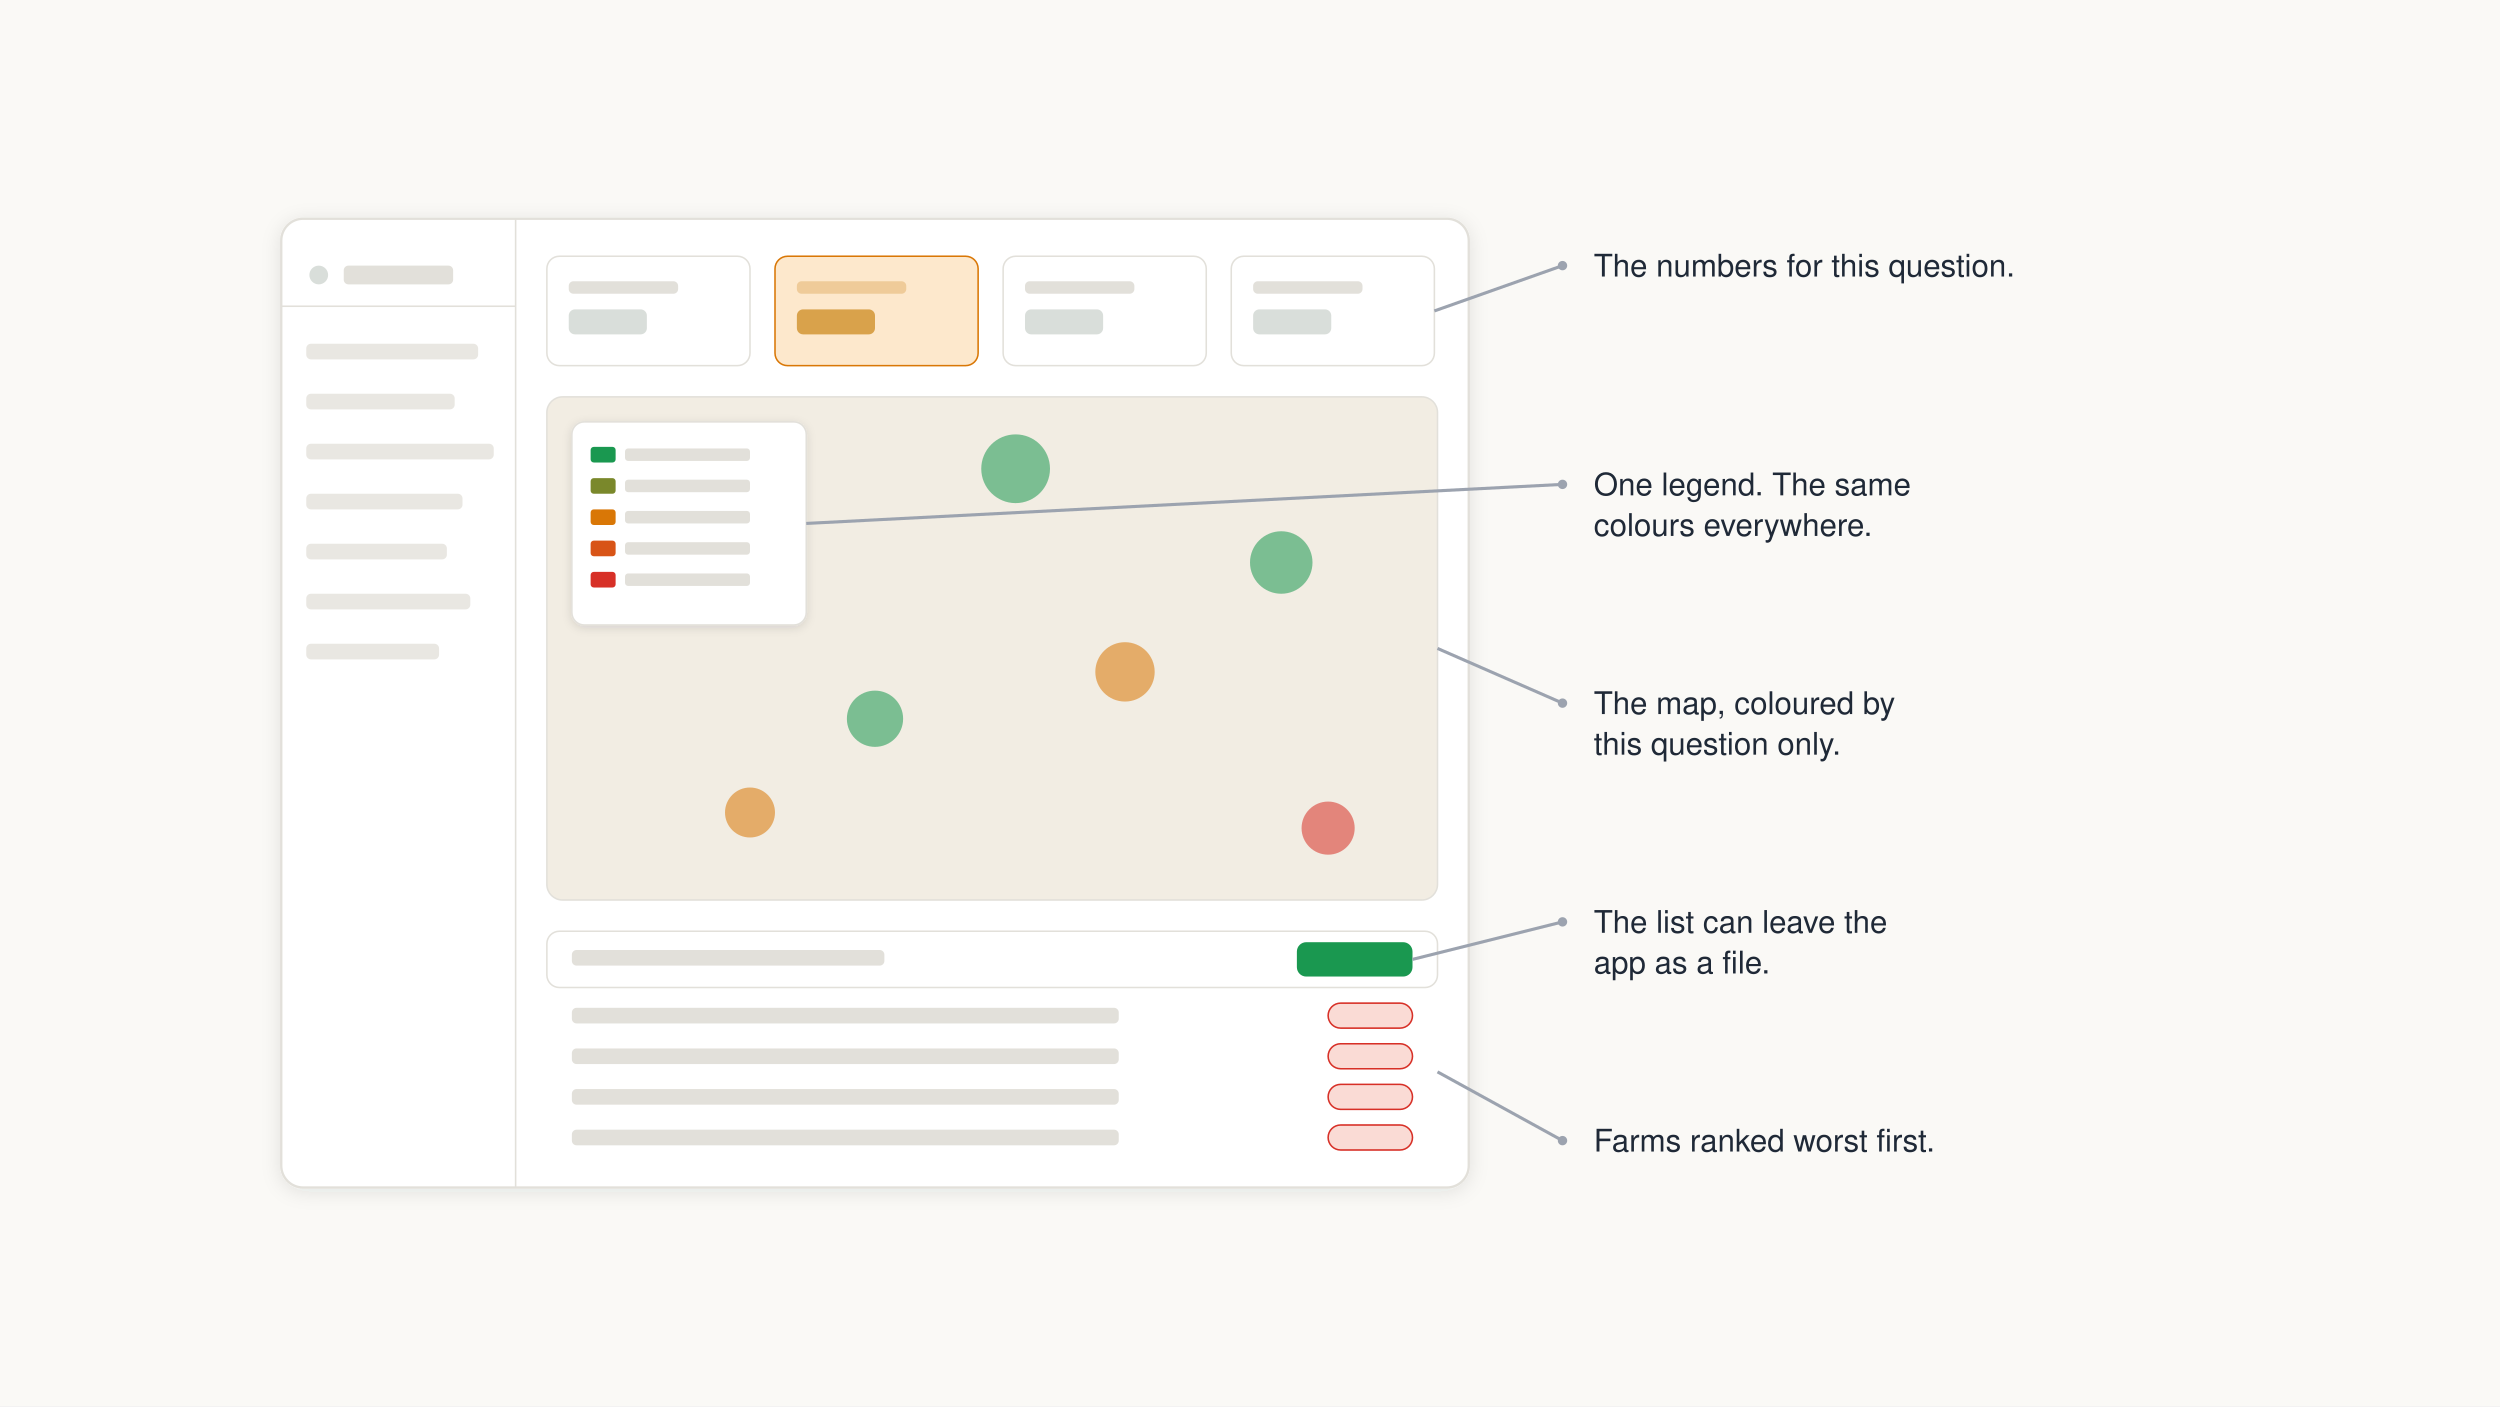
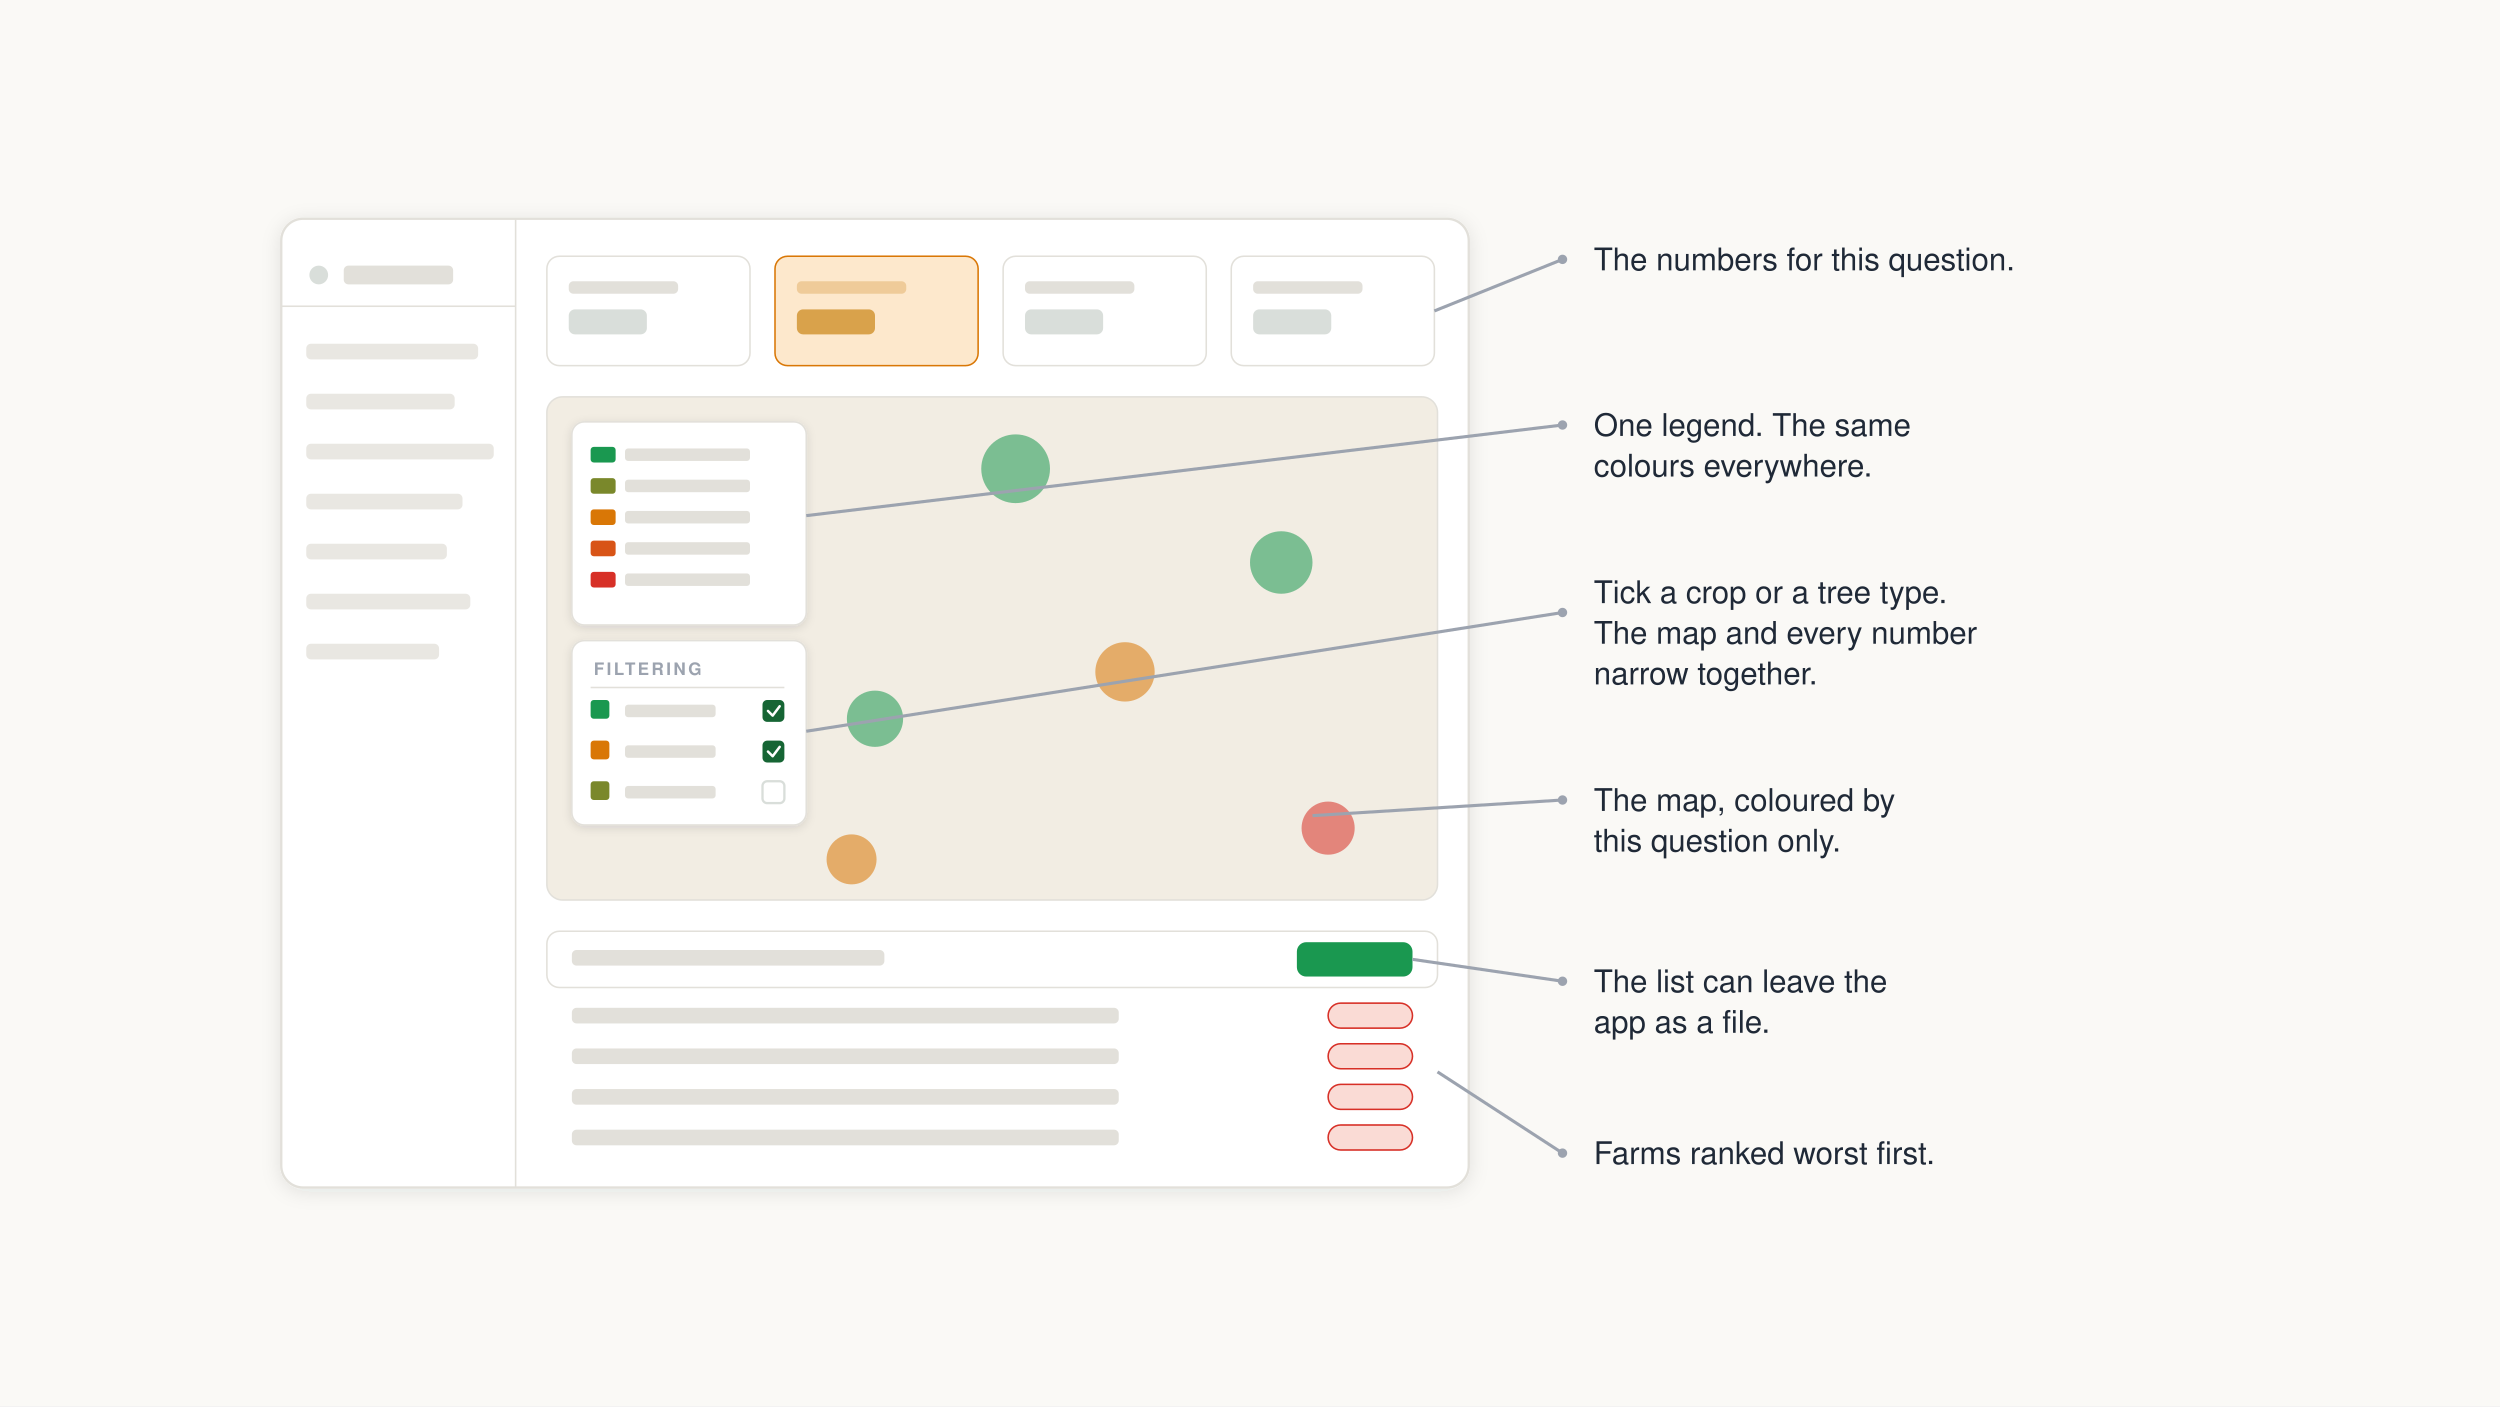
<svg xmlns="http://www.w3.org/2000/svg" width="1600" height="900" viewBox="0 0 1600 900">
  <defs>
    <filter id="softShadowM" x="-20%" y="-20%" width="140%" height="140%">
      <feDropShadow dx="0" dy="2" stdDeviation="6" flood-color="#1F2937" flood-opacity="0.10" />
    </filter>
    <filter id="softShadowL" x="-30%" y="-30%" width="160%" height="160%">
      <feDropShadow dx="0" dy="1.5" stdDeviation="3" flood-color="#1F2937" flood-opacity="0.12" />
    </filter>
  </defs>
  <rect x="0" y="0" width="1600" height="900" fill="#FAF9F6" />
  <rect x="180" y="140" width="760" height="620" rx="14" fill="#FFFFFF" stroke="#E2E0DA" stroke-width="1.5" filter="url(#softShadowM)" />
  <line x1="330" y1="140" x2="330" y2="760" stroke="#E2E0DA" stroke-width="1" />
  <circle cx="204" cy="176" r="6" fill="#D9DEDA" />
  <rect x="220" y="170" width="70" height="12" rx="3" fill="#E2E0DA" />
  <line x1="180" y1="196" x2="330" y2="196" stroke="#E2E0DA" stroke-width="1" />
  <rect x="196" y="220" width="110" height="10" rx="3" fill="#E9E7E2" />
  <rect x="196" y="252" width="95" height="10" rx="3" fill="#E9E7E2" />
  <rect x="196" y="284" width="120" height="10" rx="3" fill="#E9E7E2" />
  <rect x="196" y="316" width="100" height="10" rx="3" fill="#E9E7E2" />
  <rect x="196" y="348" width="90" height="10" rx="3" fill="#E9E7E2" />
  <rect x="196" y="380" width="105" height="10" rx="3" fill="#E9E7E2" />
  <rect x="196" y="412" width="85" height="10" rx="3" fill="#E9E7E2" />
  <rect x="350" y="164" width="130" height="70" rx="8" fill="#FFFFFF" stroke="#E2E0DA" stroke-width="1" />
  <rect x="364" y="180" width="70" height="8" rx="3" fill="#E2E0DA" />
  <rect x="364" y="198" width="50" height="16" rx="4" fill="#D9DEDA" />
  <rect x="496" y="164" width="130" height="70" rx="8" fill="#FDE8CC" stroke="#D97706" stroke-width="1" />
  <rect x="510" y="180" width="70" height="8" rx="3" fill="#EFCB99" />
  <rect x="510" y="198" width="50" height="16" rx="4" fill="#D9A24B" />
  <rect x="642" y="164" width="130" height="70" rx="8" fill="#FFFFFF" stroke="#E2E0DA" stroke-width="1" />
  <rect x="656" y="180" width="70" height="8" rx="3" fill="#E2E0DA" />
  <rect x="656" y="198" width="50" height="16" rx="4" fill="#D9DEDA" />
  <rect x="788" y="164" width="130" height="70" rx="8" fill="#FFFFFF" stroke="#E2E0DA" stroke-width="1" />
  <rect x="802" y="180" width="70" height="8" rx="3" fill="#E2E0DA" />
  <rect x="802" y="198" width="50" height="16" rx="4" fill="#D9DEDA" />
  <rect x="350" y="254" width="570" height="322" rx="10" fill="#F2EDE3" stroke="#E2E0DA" stroke-width="1" />
  <circle cx="650" cy="300" r="22" fill="#1A9850" opacity="0.55" />
  <circle cx="560" cy="460" r="18" fill="#1A9850" opacity="0.55" />
  <circle cx="820" cy="360" r="20" fill="#1A9850" opacity="0.55" />
  <circle cx="720" cy="430" r="19" fill="#D97706" opacity="0.55" />
-   <circle cx="480" cy="520" r="16" fill="#D97706" opacity="0.55" />
+   <circle cx="545" cy="550" r="16" fill="#D97706" opacity="0.55" />
  <circle cx="850" cy="530" r="17" fill="#D73027" opacity="0.55" />
  <rect x="366" y="270" width="150" height="130" rx="8" fill="#FFFFFF" stroke="#E2E0DA" stroke-width="1" filter="url(#softShadowL)" />
  <rect x="378" y="286" width="16" height="10" rx="2" fill="#1A9850" />
  <rect x="400" y="287" width="80" height="8" rx="2" fill="#E2E0DA" />
  <rect x="378" y="306" width="16" height="10" rx="2" fill="#7A882B" />
  <rect x="400" y="307" width="80" height="8" rx="2" fill="#E2E0DA" />
  <rect x="378" y="326" width="16" height="10" rx="2" fill="#D97706" />
  <rect x="400" y="327" width="80" height="8" rx="2" fill="#E2E0DA" />
  <rect x="378" y="346" width="16" height="10" rx="2" fill="#D85417" />
  <rect x="400" y="347" width="80" height="8" rx="2" fill="#E2E0DA" />
  <rect x="378" y="366" width="16" height="10" rx="2" fill="#D73027" />
  <rect x="400" y="367" width="80" height="8" rx="2" fill="#E2E0DA" />
+   <rect x="366" y="410" width="150" height="118" rx="8" fill="#FFFFFF" stroke="#E2E0DA" stroke-width="1" filter="url(#softShadowL)" />
+   <text x="380" y="432" font-family="Helvetica, Arial, sans-serif" font-size="11" font-weight="700" letter-spacing="1.5" fill="#9CA3AF">FILTERING</text>
+   <line x1="378" y1="440" x2="502" y2="440" stroke="#E2E0DA" stroke-width="1" />
+   <rect x="378" y="448" width="12" height="12" rx="2" fill="#1A9850" />
+   <rect x="400" y="451" width="58" height="8" rx="2" fill="#E2E0DA" />
+   <rect x="488" y="448" width="14" height="14" rx="3" fill="#166534" />
+   <path d="M 491.5 455 L 494.5 458 L 499 452" fill="none" stroke="#FFFFFF" stroke-width="1.6" stroke-linecap="round" stroke-linejoin="round" />
+   <rect x="378" y="474" width="12" height="12" rx="2" fill="#D97706" />
+   <rect x="400" y="477" width="58" height="8" rx="2" fill="#E2E0DA" />
+   <rect x="488" y="474" width="14" height="14" rx="3" fill="#166534" />
+   <path d="M 491.5 481 L 494.5 484 L 499 478" fill="none" stroke="#FFFFFF" stroke-width="1.6" stroke-linecap="round" stroke-linejoin="round" />
+   <rect x="378" y="500" width="12" height="12" rx="2" fill="#7A882B" />
+   <rect x="400" y="503" width="58" height="8" rx="2" fill="#E2E0DA" />
+   <rect x="488" y="500" width="14" height="14" rx="3" fill="#FFFFFF" stroke="#D9DEDA" stroke-width="1.5" />
  <rect x="350" y="596" width="570" height="36" rx="8" fill="#FFFFFF" stroke="#E2E0DA" stroke-width="1" />
  <rect x="366" y="608" width="200" height="10" rx="3" fill="#E2E0DA" />
  <rect x="830" y="603" width="74" height="22" rx="6" fill="#1A9850" />
  <rect x="366" y="645" width="350" height="10" rx="3" fill="#E2E0DA" />
  <rect x="850" y="642" width="54" height="16" rx="8" fill="#FADBD5" stroke="#D73027" stroke-width="1" />
  <rect x="366" y="671" width="350" height="10" rx="3" fill="#E2E0DA" />
  <rect x="850" y="668" width="54" height="16" rx="8" fill="#FADBD5" stroke="#D73027" stroke-width="1" />
  <rect x="366" y="697" width="350" height="10" rx="3" fill="#E2E0DA" />
  <rect x="850" y="694" width="54" height="16" rx="8" fill="#FADBD5" stroke="#D73027" stroke-width="1" />
  <rect x="366" y="723" width="350" height="10" rx="3" fill="#E2E0DA" />
  <rect x="850" y="720" width="54" height="16" rx="8" fill="#FADBD5" stroke="#D73027" stroke-width="1" />
-   <circle cx="1000" cy="170" r="3" fill="#9CA3AF" />
-   <line x1="1000" y1="170" x2="918" y2="199" stroke="#9CA3AF" stroke-width="2" />
-   <text x="1020" y="177" font-family="Helvetica, Arial, sans-serif" font-size="20" fill="#1F2937">The numbers for this question.</text>
-   <circle cx="1000" cy="310" r="3" fill="#9CA3AF" />
-   <line x1="1000" y1="310" x2="516" y2="335" stroke="#9CA3AF" stroke-width="2" />
-   <text x="1020" y="317" font-family="Helvetica, Arial, sans-serif" font-size="20" fill="#1F2937">
+   <circle cx="1000" cy="166" r="3" fill="#9CA3AF" />
+   <line x1="1000" y1="166" x2="918" y2="199" stroke="#9CA3AF" stroke-width="2" />
+   <text x="1020" y="173" font-family="Helvetica, Arial, sans-serif" font-size="20" fill="#1F2937">The numbers for this question.</text>
+   <circle cx="1000" cy="272" r="3" fill="#9CA3AF" />
+   <line x1="1000" y1="272" x2="516" y2="330" stroke="#9CA3AF" stroke-width="2" />
+   <text x="1020" y="279" font-family="Helvetica, Arial, sans-serif" font-size="20" fill="#1F2937">
    <tspan x="1020" dy="0">One legend. The same</tspan>
    <tspan x="1020" dy="26">colours everywhere.</tspan>
  </text>
-   <circle cx="1000" cy="450" r="3" fill="#9CA3AF" />
-   <line x1="1000" y1="450" x2="920" y2="415" stroke="#9CA3AF" stroke-width="2" />
-   <text x="1020" y="457" font-family="Helvetica, Arial, sans-serif" font-size="20" fill="#1F2937">
+   <circle cx="1000" cy="392" r="3" fill="#9CA3AF" />
+   <line x1="1000" y1="392" x2="516" y2="468" stroke="#9CA3AF" stroke-width="2" />
+   <text x="1020" y="386" font-family="Helvetica, Arial, sans-serif" font-size="20" fill="#1F2937">
+     <tspan x="1020" dy="0">Tick a crop or a tree type.</tspan>
+     <tspan x="1020" dy="26">The map and every number</tspan>
+     <tspan x="1020" dy="26">narrow together.</tspan>
+   </text>
+   <circle cx="1000" cy="512" r="3" fill="#9CA3AF" />
+   <line x1="1000" y1="512" x2="840" y2="522" stroke="#9CA3AF" stroke-width="2" />
+   <text x="1020" y="519" font-family="Helvetica, Arial, sans-serif" font-size="20" fill="#1F2937">
    <tspan x="1020" dy="0">The map, coloured by</tspan>
    <tspan x="1020" dy="26">this question only.</tspan>
  </text>
-   <circle cx="1000" cy="590" r="3" fill="#9CA3AF" />
-   <line x1="1000" y1="590" x2="904" y2="614" stroke="#9CA3AF" stroke-width="2" />
-   <text x="1020" y="597" font-family="Helvetica, Arial, sans-serif" font-size="20" fill="#1F2937">
+   <circle cx="1000" cy="628" r="3" fill="#9CA3AF" />
+   <line x1="1000" y1="628" x2="904" y2="614" stroke="#9CA3AF" stroke-width="2" />
+   <text x="1020" y="635" font-family="Helvetica, Arial, sans-serif" font-size="20" fill="#1F2937">
    <tspan x="1020" dy="0">The list can leave the</tspan>
    <tspan x="1020" dy="26">app as a file.</tspan>
  </text>
-   <circle cx="1000" cy="730" r="3" fill="#9CA3AF" />
-   <line x1="1000" y1="730" x2="920" y2="686" stroke="#9CA3AF" stroke-width="2" />
-   <text x="1020" y="737" font-family="Helvetica, Arial, sans-serif" font-size="20" fill="#1F2937">Farms ranked worst first.</text>
+   <circle cx="1000" cy="738" r="3" fill="#9CA3AF" />
+   <line x1="1000" y1="738" x2="920" y2="686" stroke="#9CA3AF" stroke-width="2" />
+   <text x="1020" y="745" font-family="Helvetica, Arial, sans-serif" font-size="20" fill="#1F2937">Farms ranked worst first.</text>
</svg>
